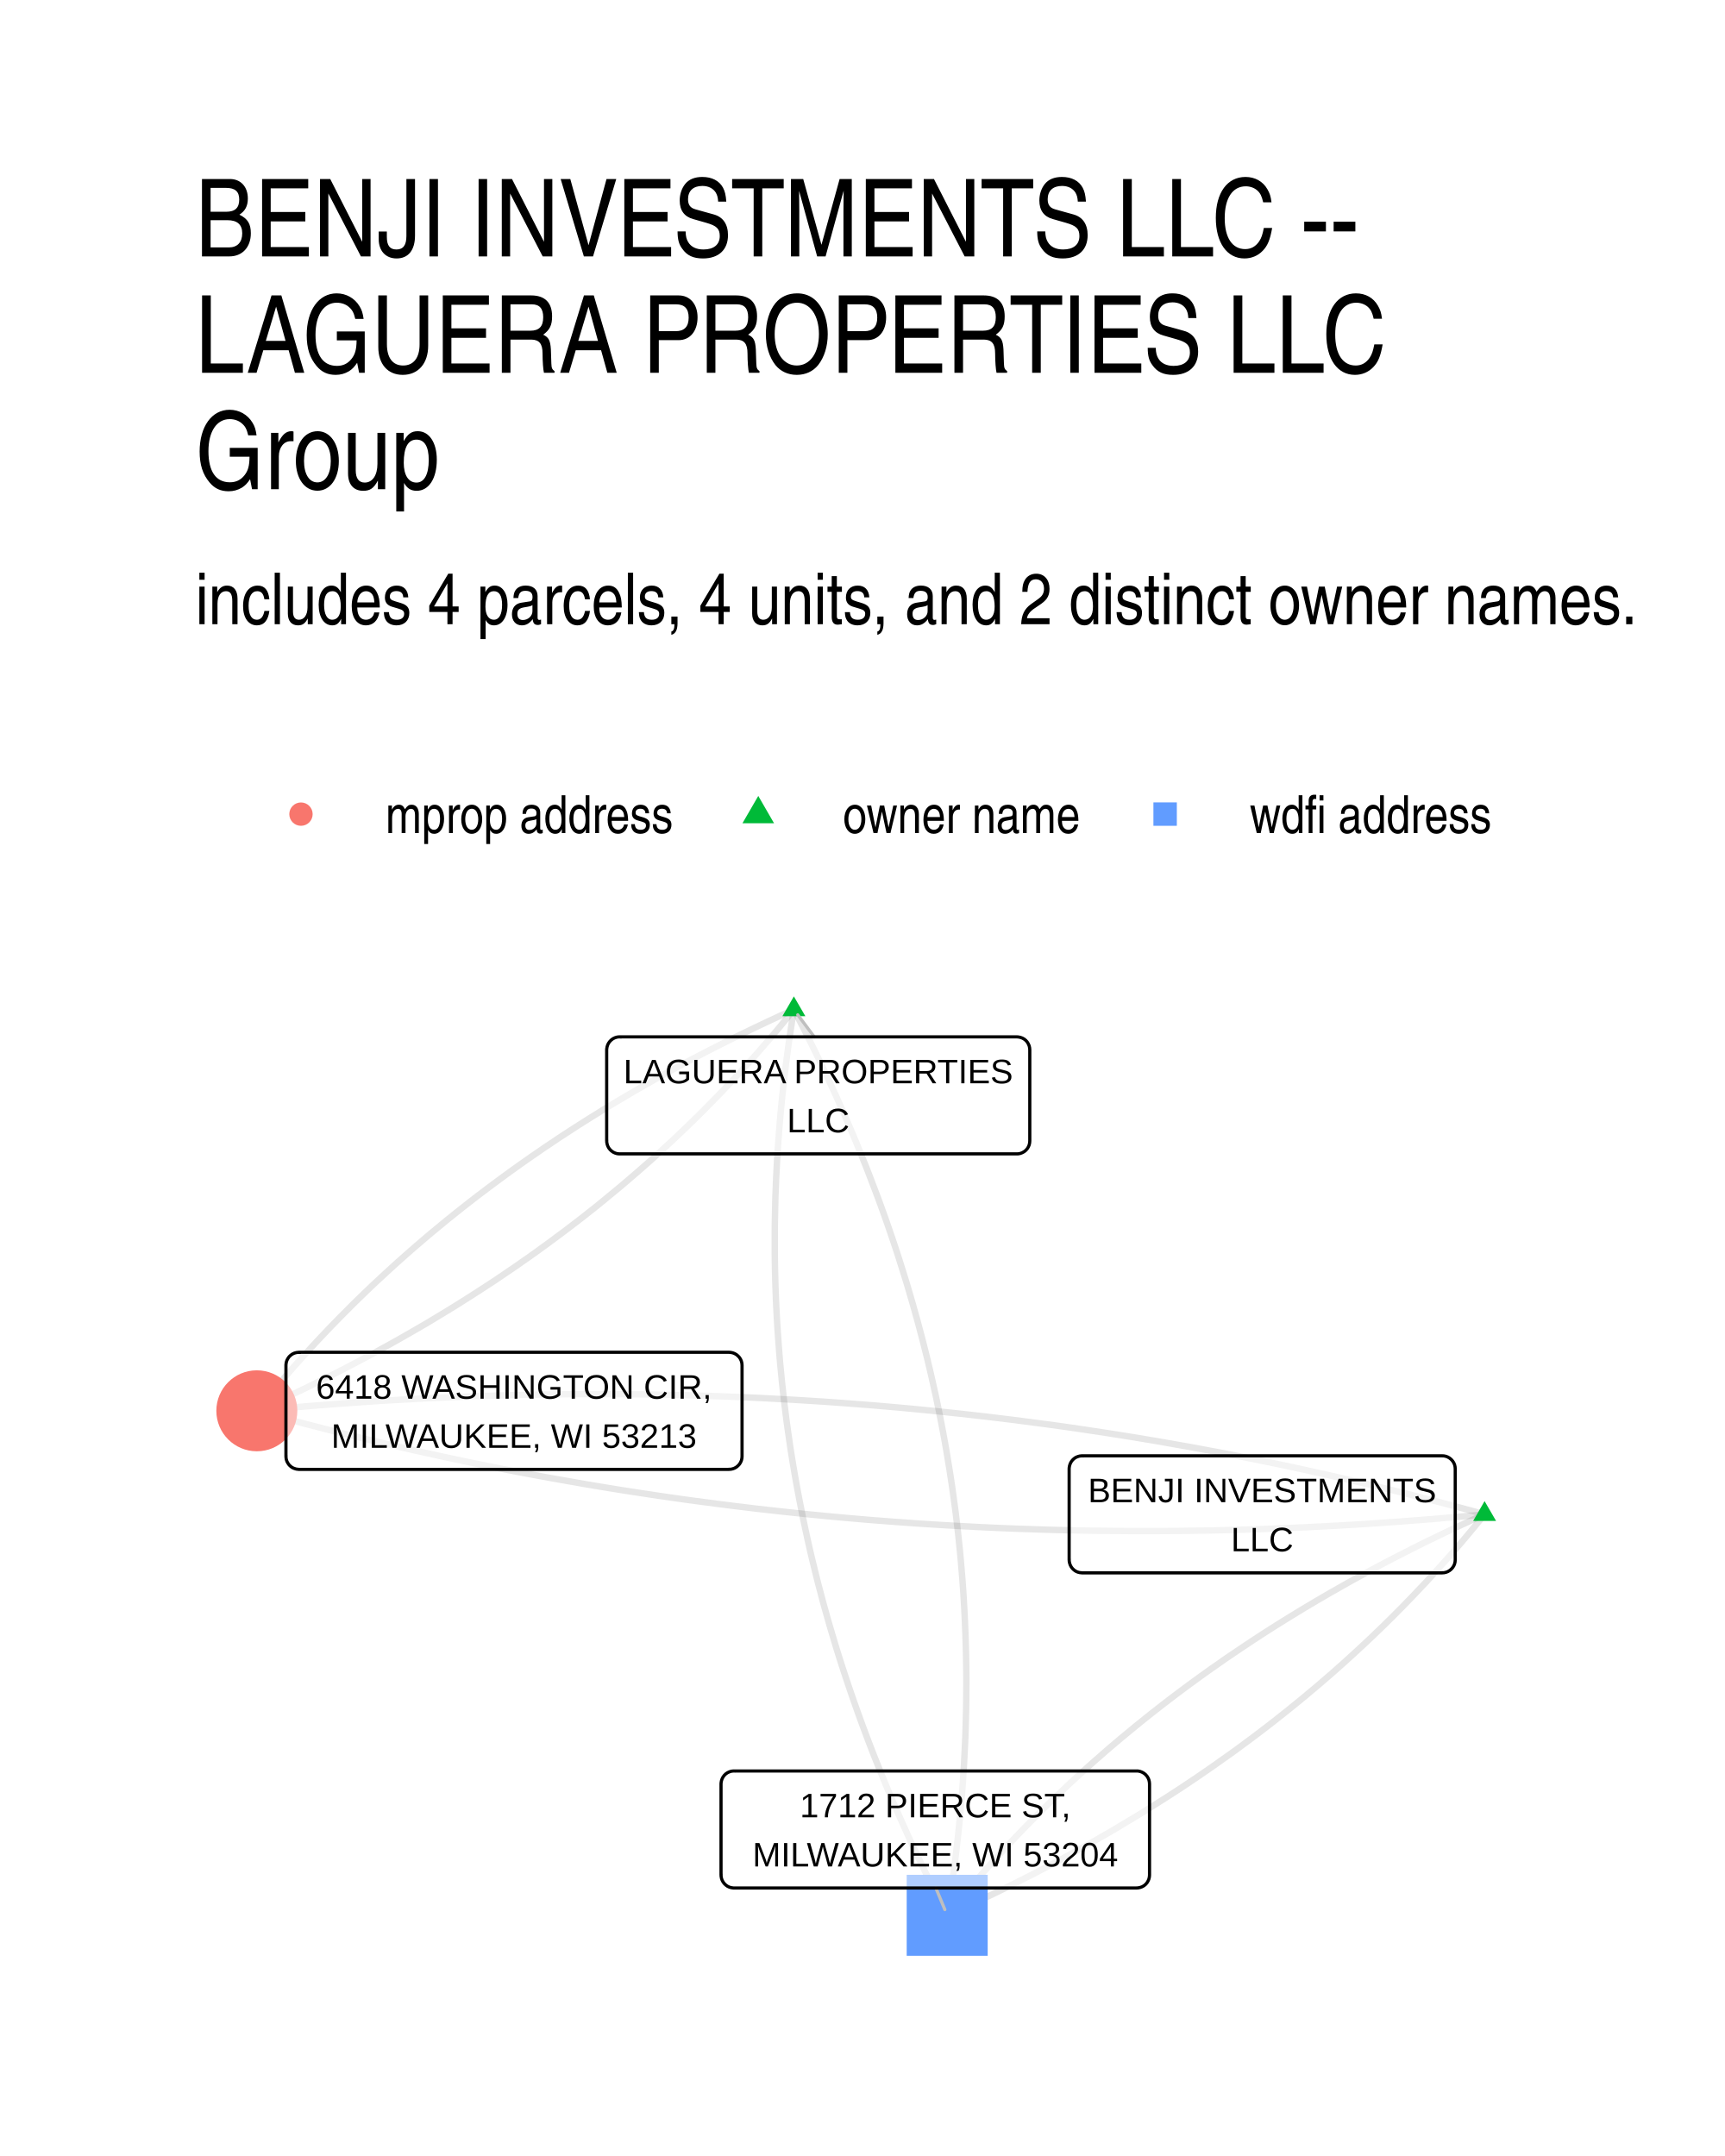
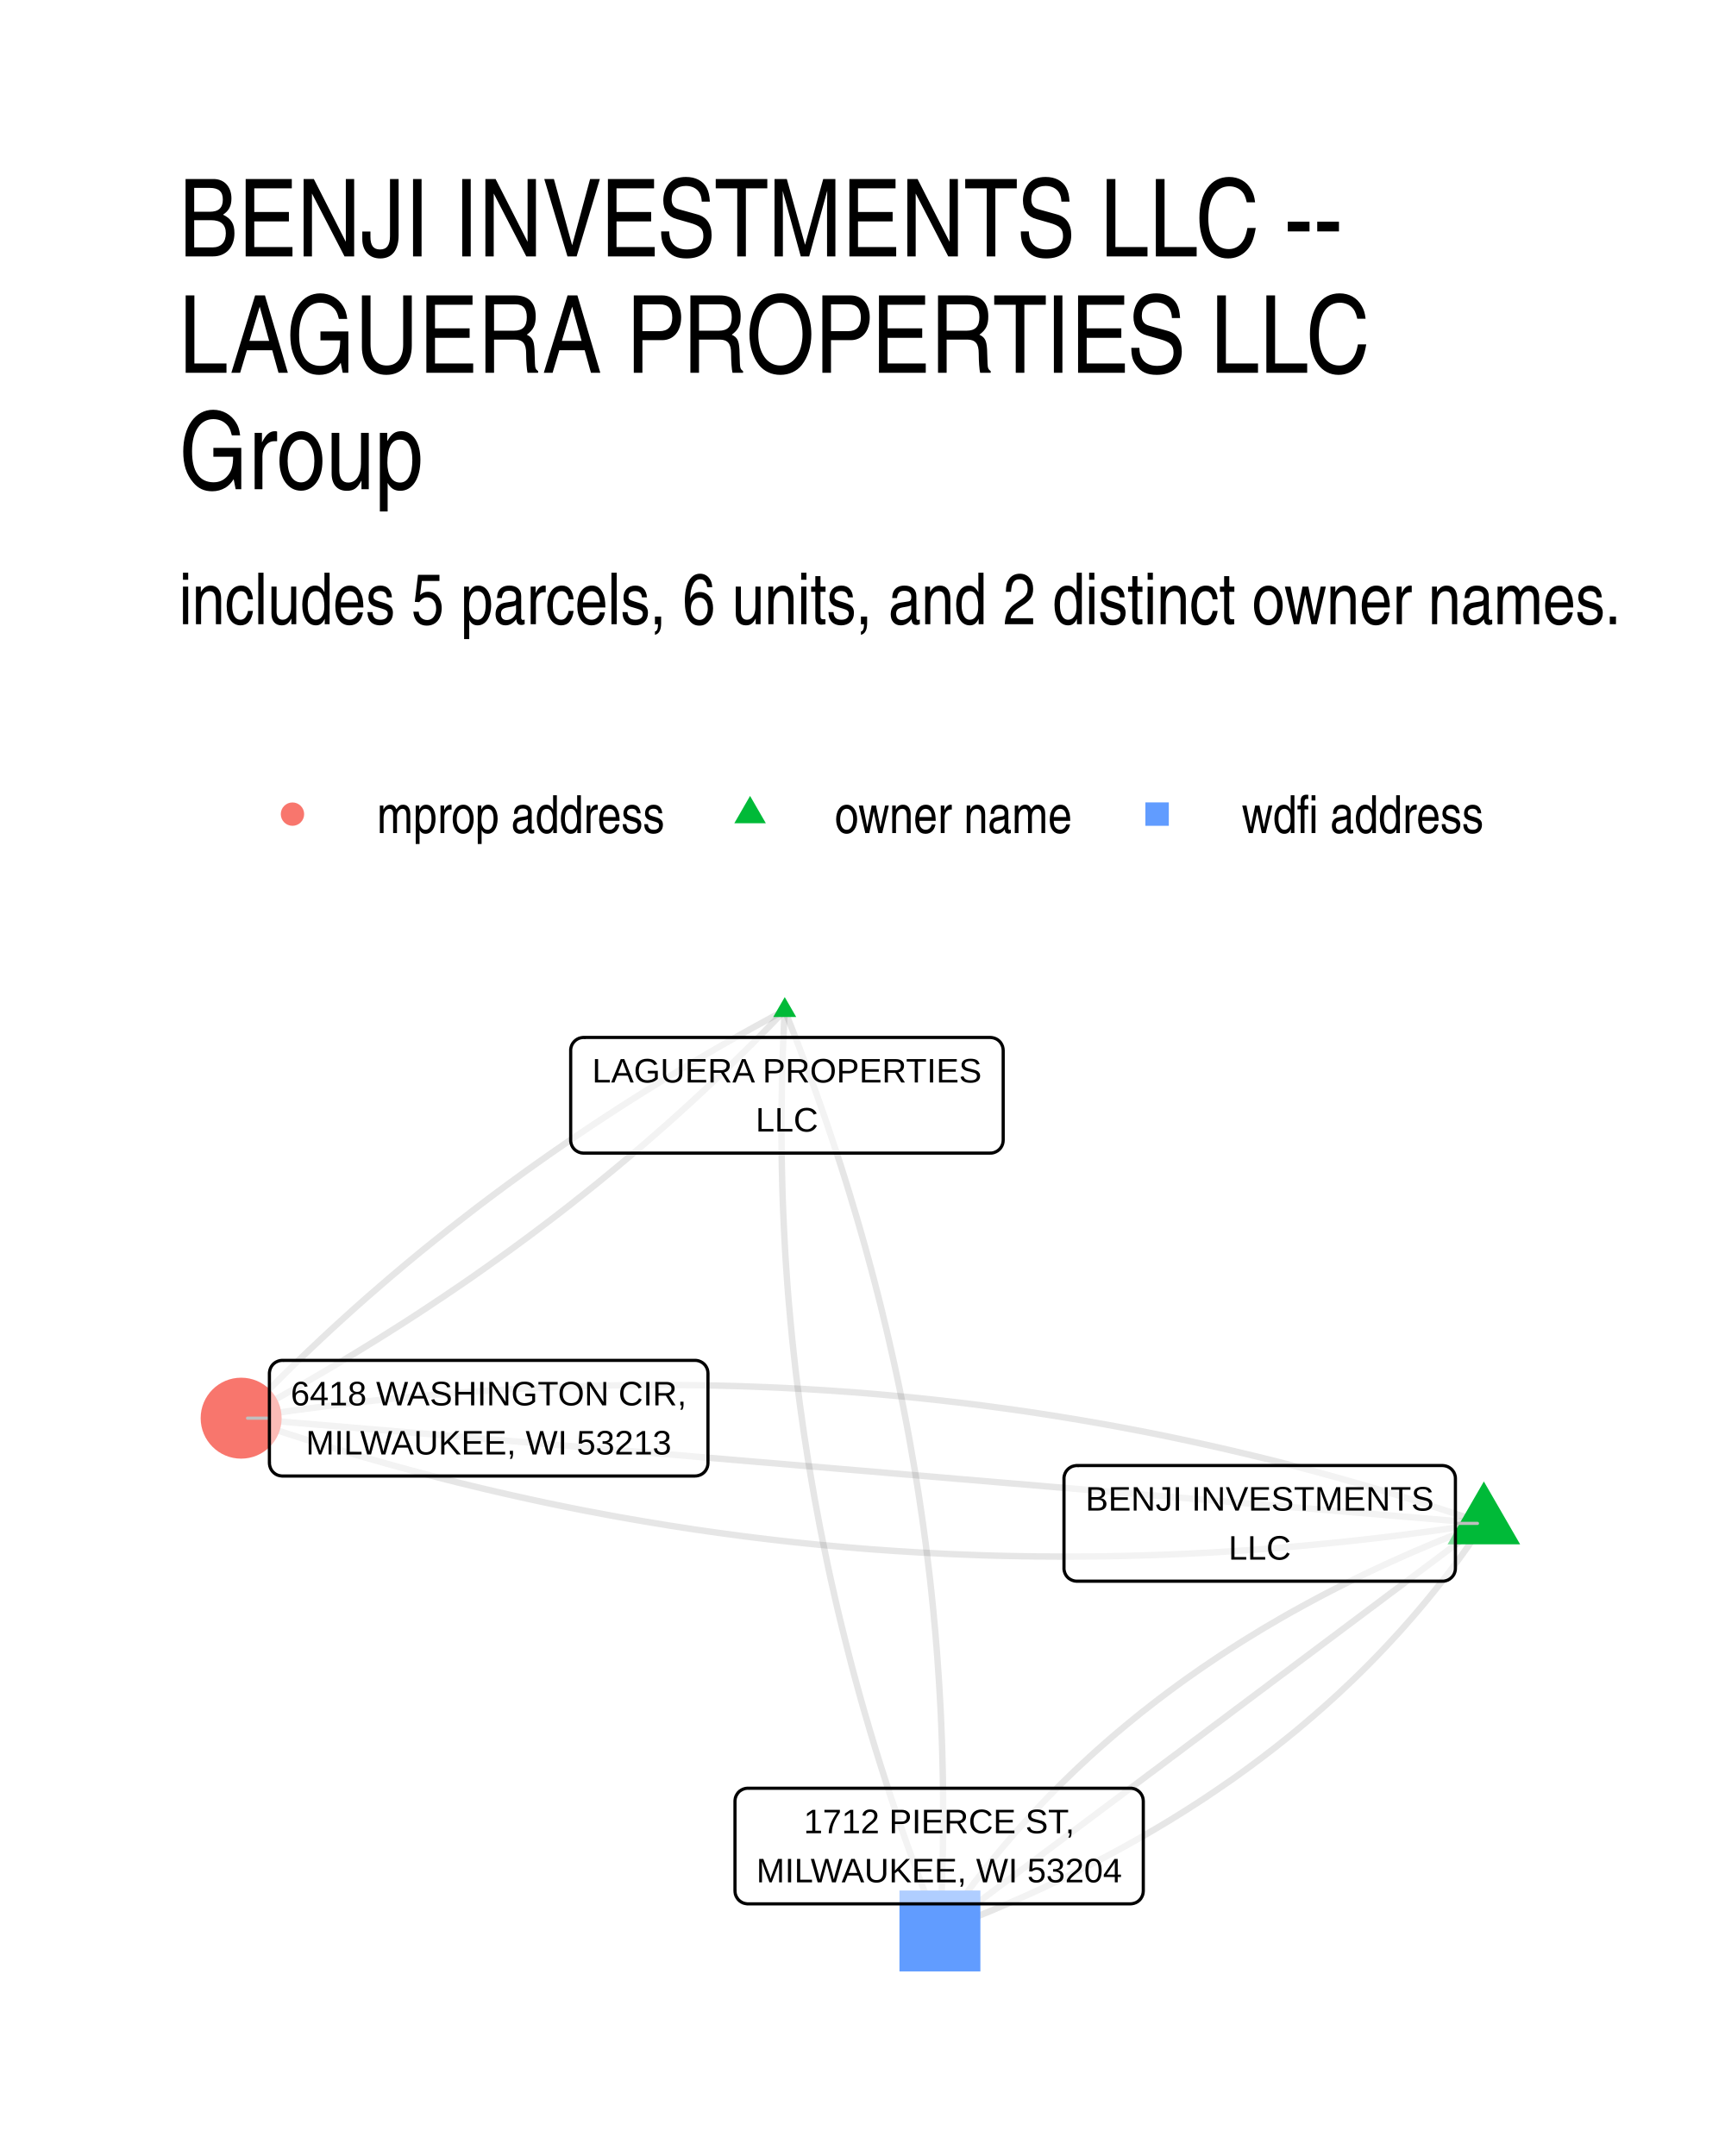
- <svg xmlns="http://www.w3.org/2000/svg" width="384" height="480" class="svglite" viewBox="0 0 288 360">
-   <defs>
-     <style>.svglite line,.svglite polyline,.svglite polygon,.svglite path,.svglite circle{fill:none;stroke:#000000;stroke-linecap:round;stroke-linejoin:round;stroke-miterlimit:10.00}.svglite text{white-space:pre}</style>
-   </defs>
-   <rect width="100%" height="100%" style="stroke-linecap:round;stroke-linejoin:round;stroke-miterlimit:10.00;stroke:none;fill:#FFFFFF" />
-   <defs>
-     <clipPath id="cpMC4wMHwyODguMDB8MC4wMHwzNjAuMDA=">
-       <path d="M0 0h288v360H0z" />
-     </clipPath>
-   </defs>
-   <g clip-path="url(#cpMC4wMHwyODguMDB8MC4wMHwzNjAuMDA=)">
-     <path d="M0 0h288v360H0z" style="stroke-width:1.07;stroke:none;fill:#FFFFFF" />
-   </g>
-   <defs>
-     <clipPath id="cpMzIuNjN8MjU4LjExfDE2MS4wMnwzMjcuMzc=">
-       <path d="M32.63 161.02h225.48v166.36H32.63z" />
-     </clipPath>
-   </defs>
-   <g clip-path="url(#cpMzIuNjN8MjU4LjExfDE2MS4wMnwzMjcuMzc=)">
-     <path d="m247.86 252.86-2.01-.56-2.01-.54-2.02-.54-2.01-.53-2.02-.52-2.02-.52-2.02-.5-2.02-.5-2.02-.49-2.02-.49-2.03-.47-2.02-.47-2.03-.46-2.03-.45-2.02-.45-2.03-.44-2.03-.43-2.04-.42-2.03-.41-2.04-.41-2.03-.4-2.04-.39-2.04-.38-2.04-.38-2.04-.36-2.04-.36-2.04-.36-2.05-.34-2.04-.34-2.05-.33-2.05-.32-2.05-.31-2.05-.31-2.05-.3-2.05-.29-2.05-.28-2.06-.27-2.06-.27-2.05-.26-2.06-.25-2.06-.25-2.06-.23-2.06-.23-2.07-.22-2.06-.22-2.07-.2-2.07-.2-2.06-.19-2.07-.18-2.07-.18-2.08-.16-2.07-.16-2.07-.15-2.08-.15-2.07-.13-2.08-.13-2.08-.12-2.08-.11-2.08-.11-2.08-.1-2.09-.09-2.08-.08-2.09-.07-2.09-.07-2.09-.06-2.08-.05-2.1-.04-2.09-.04-2.09-.02-2.1-.02-2.09-.02h-4.2l-2.1.01-2.1.02-2.1.03-2.1.03-2.1.04-2.11.05-2.11.06-2.1.06-2.11.08-2.11.08-2.11.09-2.12.09-2.11.1-2.11.12-2.12.12-2.12.12-2.11.14-2.12.14-2.12.15-2.13.16-2.12.16-2.12.17-2.13.19-2.13.18-2.12.2-2.13.2m204.98 17.29-1.13.51-1.13.51-1.12.52-1.12.52-1.12.52-1.1.53-1.11.53-1.1.54-1.1.53-1.09.54-1.08.55-1.09.55-1.07.55-1.08.55-1.06.56-1.07.56-1.06.57-1.05.56-1.05.58-1.05.57-1.04.58-1.03.58-1.03.59-1.03.58-1.02.6-1.02.59-1.01.6-1.01.6-1 .61-1 .61-1 .61-.98.61-.99.62-.98.62-.98.63-.97.63-.96.63-.96.64-.96.64-.95.64-.95.64-.95.65-.93.66-.94.65-.93.66-.92.66-.92.67-.92.67-.91.67-.91.68-.9.68-.89.68-.9.69-.88.69-.89.69-.88.7-.87.7-.87.7-.86.71-.86.71-.86.71-.85.72-.85.72-.84.72-.83.73-.84.73-.82.73-.83.74-.82.74-.81.75-.81.74-.8.75-.8.76-.8.76-.79.76-.79.76-.78.77-.77.77-.78.77-.76.78-.77.78-.76.79-.75.78-.75.8-.74.79-.74.8-.74.8-.73.8-.72.81-.73.81-.71.82-.71.82-.71.82-.7.82-.7.83-.7.83-.68.84-.69.84-.68.84" style="stroke-width:1.07;stroke:#000000;stroke-opacity:0.10;stroke-linecap:butt" />
-     <path d="m132.54 168.58-1.13.51-1.13.51-1.12.52-1.12.52-1.11.53-1.11.53-1.11.53-1.1.53-1.09.54-1.09.54-1.09.55-1.08.55-1.08.55-1.07.55-1.07.56-1.06.56-1.06.57-1.05.57-1.05.57-1.05.57-1.04.58-1.03.58-1.03.59-1.03.59-1.02.59-1.02.6-1.01.6-1.01.6-1 .6-1 .61-.99.62-.99.61-.98.62-.98.62-.98.63-.97.63-.97.63-.96.64-.95.64-.96.64-.94.65-.95.65-.93.65-.94.66-.93.66-.92.66-.92.67-.91.67-.91.67-.91.68-.9.68-.9.68-.89.69-.89.69-.88.69-.88.7-.87.7-.87.7-.86.71-.86.71-.86.71-.85.72-.84.72-.84.72-.84.73-.83.73-.83.74-.82.73-.82.75-.81.74-.81.75-.81.75-.8.75-.79.76-.79.76-.79.77-.78.76-.77.78-.77.77-.77.78-.76.78-.76.78-.75.79-.75.79-.75.8-.74.8-.73.8-.73.8-.72.81-.73.81-.71.82-.71.82-.71.82-.7.83-.7.83-.69.83-.69.83-.68.84-.68.84m89.66-66.99-.25 1.57-.24 1.58-.24 1.57-.22 1.57-.21 1.57-.2 1.57-.19 1.57-.18 1.57-.17 1.57-.16 1.56-.15 1.57-.14 1.56-.12 1.57-.12 1.56-.11 1.56-.1 1.56-.08 1.56-.08 1.56-.06 1.56-.06 1.55-.04 1.56-.03 1.55-.03 1.56-.01 1.55v3.1l.02 1.55.03 1.55.04 1.55.05 1.55.06 1.54.07 1.55.08 1.54.09 1.54.11 1.55.11 1.54.12 1.54.13 1.54.15 1.53.15 1.54.17 1.54.17 1.53.19 1.54.19 1.53.21 1.53.22 1.53.22 1.53.24 1.53.25 1.53.26 1.53.27 1.53.28 1.52.29 1.53.3 1.52.31 1.52.32 1.53.33 1.52.34 1.52.35 1.52.37 1.51.37 1.52.38 1.52.4 1.51.4 1.52.42 1.51.42 1.51.44 1.51.45 1.51.45 1.51.47 1.51.48 1.51.49 1.5.5 1.51.51 1.5.52 1.51.53 1.5.54 1.5.55 1.5.56 1.5.57 1.5.58 1.5.6 1.49.6 1.5.61 1.49.63 1.5.63 1.49.65 1.49.65 1.49.67 1.49.67 1.49.69 1.49.7 1.49.71 1.48.71 1.49.73 1.48.74 1.49.75 1.48.76 1.48.77 1.48" style="stroke-width:1.07;stroke:#000000;stroke-opacity:0.10;stroke-linecap:butt" />
-     <path d="m132.54 168.58-.68.84-.68.84-.69.84-.69.83-.7.83-.7.82-.71.82-.71.82-.71.82-.73.81-.72.81-.73.8-.74.81-.73.79-.75.8-.75.79-.75.79-.76.78-.76.78-.77.78-.77.78-.77.77-.79.77-.78.76-.79.76-.8.76-.79.75-.81.76-.81.74-.81.75-.82.74-.82.74-.83.73-.83.73-.84.73-.84.72-.84.72-.85.72-.86.71-.86.71-.86.71-.87.71-.87.7-.88.69-.88.7-.89.69-.89.68-.9.69-.9.68-.91.67-.91.68-.91.67-.92.66-.92.67-.93.66-.94.65-.93.66-.95.65-.95.64-.95.65-.95.64-.96.63-.97.63-.97.63-.98.63-.98.62-.98.62-.99.62-.99.61-1 .61-1 .6-1.01.61-1.01.6-1.02.59-1.02.59-1.03.59-1.03.59-1.03.58-1.04.58-1.05.57-1.05.58-1.05.57-1.06.56-1.06.56-1.07.56-1.07.56-1.08.55-1.08.55-1.09.54-1.09.54-1.09.54-1.1.54-1.11.53-1.11.52-1.11.53-1.12.52-1.12.52-1.13.51-1.13.51m89.66-66.99.77 1.48.76 1.48.75 1.48.74 1.49.73 1.48.72 1.49.71 1.48.69 1.49.69 1.49.68 1.49.66 1.49.66 1.49.64 1.49.64 1.49.62 1.49.61 1.5.61 1.5.59 1.49.58 1.5.57 1.5.57 1.5.55 1.5.54 1.5.53 1.5.52 1.51.51 1.5.5 1.51.48 1.5.48 1.51.47 1.51.46 1.51.44 1.51.44 1.51.42 1.51.42 1.51.4 1.52.4 1.51.38 1.52.38 1.52.36 1.51.35 1.52.34 1.52.34 1.52.32 1.53.31 1.52.3 1.52.29 1.53.28 1.52.27 1.53.25 1.53.25 1.53.24 1.52.23 1.54.21 1.53.21 1.53.2 1.53.18 1.54.18 1.53.16 1.54.16 1.54.14 1.53.13 1.54.13 1.54.11 1.54.1 1.55.09 1.54.08 1.54.07 1.55.06 1.54.05 1.55.04 1.55.03 1.55.02 1.55.01 1.55-.01 1.55-.01 1.55-.02 1.56-.04 1.55-.04 1.56-.05 1.55-.07 1.56-.08 1.56-.08 1.56-.1 1.56-.1 1.56-.12 1.56-.13 1.57-.14 1.56-.15 1.57-.16 1.56-.17 1.57-.18 1.57-.19 1.57-.2 1.57-.21 1.57-.22 1.57-.23 1.57-.25 1.58-.25 1.57" style="stroke-width:1.07;stroke:#000000;stroke-opacity:0.10;stroke-linecap:butt" />
-     <path d="m247.86 252.86-2.13.2-2.12.2-2.13.18-2.13.19-2.12.17-2.12.16-2.13.16-2.12.15-2.12.14-2.11.14-2.12.12-2.12.12-2.11.11-2.12.11-2.11.09-2.11.09-2.11.08-2.11.08-2.1.06-2.11.06-2.11.05-2.1.04-2.1.03-2.1.03-2.11.02-2.09.01h-4.2l-2.09-.02-2.1-.02-2.09-.02-2.09-.04-2.1-.04-2.09-.05-2.08-.06-2.09-.07-2.09-.07-2.08-.08-2.09-.09-2.08-.1-2.08-.11-2.08-.11-2.08-.12-2.08-.13-2.07-.13-2.08-.15-2.07-.15-2.08-.16-2.07-.16-2.07-.18-2.07-.18-2.06-.19-2.07-.2-2.07-.2-2.06-.22-2.07-.22-2.06-.23-2.06-.23-2.06-.25-2.06-.25-2.05-.26-2.06-.27-2.06-.27-2.05-.28-2.05-.29-2.05-.3-2.05-.31-2.05-.31-2.05-.32-2.05-.33-2.04-.34-2.05-.34-2.04-.36-2.04-.36-2.04-.36-2.04-.38-2.04-.38-2.04-.39-2.03-.4-2.04-.41-2.03-.41-2.04-.42-2.03-.43-2.03-.44-2.03-.45-2.02-.45-2.03-.46-2.02-.47-2.03-.47-2.02-.49-2.02-.49-2.02-.5-2.02-.5-2.02-.52-2.02-.52-2.01-.53-2.02-.54-2.01-.54-2.01-.56m204.98 17.29-.68.84-.68.84-.69.83-.69.83-.7.83-.7.83-.71.82-.71.82-.72.81-.72.81-.73.81-.73.81-.73.8-.74.8-.75.79-.75.79-.75.79-.76.78-.76.79-.77.77-.77.78-.78.77-.78.77-.79.76-.79.76-.79.76-.8.75-.81.75-.81.75-.81.74-.82.75-.82.73-.83.74-.83.73-.84.72-.84.73-.85.72-.85.71-.85.72-.86.71-.87.7-.87.71-.87.7-.88.69-.88.7-.89.69-.89.68-.9.69-.9.68-.91.67-.91.68-.91.67-.92.66-.93.66-.93.66-.93.66-.94.65-.94.65-.95.65-.95.64-.96.64-.96.64-.97.63-.97.63-.98.62-.98.62-.98.62-.99.62-.99.61-1 .61-1.01.6-1.01.61-1.01.6-1.01.59-1.03.59-1.02.59-1.03.59-1.04.58-1.04.58-1.05.57-1.05.57-1.05.57-1.06.56-1.06.57-1.07.55-1.07.56-1.08.55-1.08.55-1.09.54-1.09.54-1.1.54-1.1.54-1.1.53-1.11.52-1.12.53-1.11.52-1.13.52-1.13.51-1.13.51" style="stroke-width:1.07;stroke:#000000;stroke-opacity:0.10;stroke-linecap:butt" />
-     <path d="m247.86 250.65 1.92 3.31h-3.83zm-115.32-84.28 1.92 3.31h-3.83z" style="stroke-width:0.71;stroke:none;fill:#00BA38" />
-     <circle cx="42.88" cy="235.57" r="6.76" style="stroke-width:0.71;stroke:none;fill:#F8766D" />
-     <path d="M151.38 326.57h13.52v-13.52h-13.52z" style="stroke-width:0.71;stroke:none;fill:#619CFF" />
-     <path d="m135.94 173.13-2.75-3.68m23.06 145.8 1.5 3.61" style="stroke-width:0.53;stroke:#BFBFBF" />
-     <path d="M180.66 262.63h60.14l-.09-.01.35-.01.34-.07.32-.12.3-.18.27-.22.23-.26.19-.29.14-.32.08-.34.03-.34h0v-15.22h0l-.03-.35-.08-.34-.14-.32-.19-.29-.23-.26-.27-.22-.3-.18-.32-.12-.34-.07-.26-.01h-60.14l.26.01-.34-.01-.35.04-.33.1-.32.14-.28.2-.25.24-.21.28-.16.31-.11.33-.06.34-.01.18v15.22l.01-.18v.35l.06.34.11.33.16.31.21.28.25.24.28.2.32.15.33.09.35.04z" style="stroke-width:0.53;fill:#FFFFFF;fill-opacity:0.50" />
-     <text x="210.73" y="250.83" lengthAdjust="spacingAndGlyphs" style="font-size:5.69px;font-family:&quot;Liberation Sans&quot;" text-anchor="middle" textLength="57.25">BENJI INVESTMENTS</text>
-     <text x="210.73" y="259.03" lengthAdjust="spacingAndGlyphs" style="font-size:5.69px;font-family:&quot;Liberation Sans&quot;" text-anchor="middle" textLength="10.31">LLC</text>
-     <path d="M103.45 192.67h66.32-.09l.35-.01.34-.07.33-.13.3-.17.27-.22.23-.26.18-.29.14-.32.08-.34.03-.35h0v-15.22h0l-.03-.35-.08-.33-.14-.32-.18-.3-.23-.26-.27-.22-.3-.17-.33-.12-.34-.07-.26-.02h-66.32l.26.02-.34-.02-.35.04-.33.1-.32.15-.28.2-.25.24-.21.28-.16.3-.11.33-.06.35-.01.17v15.22l.01-.17v.35l.06.34.11.33.16.31.21.27.25.24.28.2.32.15.33.1.35.04z" style="stroke-width:0.53;fill:#FFFFFF;fill-opacity:0.50" />
-     <text x="136.61" y="180.88" lengthAdjust="spacingAndGlyphs" style="font-size:5.69px;font-family:&quot;Liberation Sans&quot;" text-anchor="middle" textLength="63.44">LAGUERA PROPERTIES</text>
-     <text x="136.61" y="189.07" lengthAdjust="spacingAndGlyphs" style="font-size:5.69px;font-family:&quot;Liberation Sans&quot;" text-anchor="middle" textLength="10.31">LLC</text>
-     <path d="M49.9 245.35h71.83l-.09-.01.35-.01.34-.07.32-.12.31-.18.26-.22.24-.26.18-.29.14-.32.08-.34.03-.34h0v-15.23h0l-.03-.34-.08-.34-.14-.32-.18-.29-.24-.26-.26-.22-.31-.18-.32-.12-.34-.07-.26-.02H49.9l.26.02-.35-.01-.34.04-.33.09-.32.15-.28.2-.26.24-.2.28-.17.31-.11.33-.05.34-.01.17v15.23l.01-.18v.35l.05.34.11.33.17.31.2.28.26.24.28.2.32.14.33.1.34.04z" style="stroke-width:0.53;fill:#FFFFFF;fill-opacity:0.50" />
-     <text x="85.81" y="233.55" lengthAdjust="spacingAndGlyphs" style="font-size:5.69px;font-family:&quot;Liberation Sans&quot;" text-anchor="middle" textLength="68.95">6418 WASHINGTON CIR,</text>
-     <text x="85.81" y="241.75" lengthAdjust="spacingAndGlyphs" style="font-size:5.69px;font-family:&quot;Liberation Sans&quot;" text-anchor="middle" textLength="64.34">MILWAUKEE, WI 53213</text>
-     <path d="M122.54 315.25h67.22-.09l.35-.02.34-.07.33-.12.3-.17.27-.22.23-.26.18-.3.14-.32.08-.34.03-.34h0v-15.22h0l-.03-.35-.08-.34-.14-.32-.18-.29-.23-.26-.27-.22-.3-.17-.33-.13-.34-.07-.26-.01h-67.22l.26.01-.34-.01-.35.04-.33.1-.32.15-.28.19-.25.24-.21.28-.16.31-.11.33-.06.34-.01.18v15.22l.01-.18v.35l.06.35.11.33.16.3.21.28.25.24.28.2.32.15.33.09.35.05z" style="stroke-width:0.53;fill:#FFFFFF;fill-opacity:0.50" />
-     <text x="156.15" y="303.45" lengthAdjust="spacingAndGlyphs" style="font-size:5.69px;font-family:&quot;Liberation Sans&quot;" text-anchor="middle" textLength="46.93">1712 PIERCE ST,</text>
-     <text x="156.15" y="311.65" lengthAdjust="spacingAndGlyphs" style="font-size:5.69px;font-family:&quot;Liberation Sans&quot;" text-anchor="middle" textLength="64.34">MILWAUKEE, WI 53204</text>
-   </g>
-   <g clip-path="url(#cpMC4wMHwyODguMDB8MC4wMHwzNjAuMDA=)">
-     <circle cx="50.25" cy="135.94" r="1.95" style="stroke-width:0.71;stroke:none;fill:#F8766D" />
-     <path d="m126.6 132.9 2.63 4.56h-5.27z" style="stroke-width:0.71;stroke:none;fill:#00BA38" />
-     <path d="M192.57 137.89h3.91v-3.91h-3.91z" style="stroke-width:0.71;stroke:none;fill:#619CFF" />
-     <text x="64.37" y="139.1" lengthAdjust="spacingAndGlyphs" style="font-size:8.80px;font-weight:0;font-family:&quot;Nimbus Sans Narrow&quot;" textLength="48.11">mprop address</text>
-     <text x="140.72" y="139.1" lengthAdjust="spacingAndGlyphs" style="font-size:8.80px;font-weight:0;font-family:&quot;Nimbus Sans Narrow&quot;" textLength="39.69">owner name</text>
-     <text x="208.64" y="139.1" lengthAdjust="spacingAndGlyphs" style="font-size:8.80px;font-weight:0;font-family:&quot;Nimbus Sans Narrow&quot;" textLength="40.49">wdfi address</text>
-     <text x="32.63" y="104.23" lengthAdjust="spacingAndGlyphs" style="font-size:12.00px;font-weight:0;font-family:&quot;Nimbus Sans Narrow&quot;" textLength="241.18">includes 4 parcels, 4 units, and 2 distinct owner names.</text>
-     <text x="32.63" y="42.81" lengthAdjust="spacingAndGlyphs" style="font-size:18.00px;font-weight:0;font-family:&quot;Nimbus Sans Narrow&quot;" textLength="199.32">BENJI INVESTMENTS LLC --</text>
-     <text x="32.63" y="62.25" lengthAdjust="spacingAndGlyphs" style="font-size:18.00px;font-weight:0;font-family:&quot;Nimbus Sans Narrow&quot;" textLength="205.06">LAGUERA PROPERTIES LLC</text>
-     <text x="32.63" y="81.69" lengthAdjust="spacingAndGlyphs" style="font-size:18.00px;font-weight:0;font-family:&quot;Nimbus Sans Narrow&quot;" textLength="44.29">Group</text>
+ <svg xmlns="http://www.w3.org/2000/svg" width="384" height="480" viewBox="0 0 288 360">
+   <g class="svglite">
+     <defs>
+       <style>.svglite line,.svglite polyline,.svglite polygon,.svglite path,.svglite circle{fill:none;stroke:#000000;stroke-linecap:round;stroke-linejoin:round;stroke-miterlimit:10.00}.svglite text{white-space:pre}.svglite g.glyphgroup path{fill:inherit;stroke:none}</style>
+     </defs>
+     <rect width="100%" height="100%" style="stroke-linecap:round;stroke-linejoin:round;stroke-miterlimit:10.00;stroke:none;fill:#FFFFFF" />
+     <defs>
+       <clipPath id="cpMC4wMHwyODguMDB8MC4wMHwzNjAuMDA=">
+         <path d="M0 0h288v360H0z" />
+       </clipPath>
+     </defs>
+     <g clip-path="url(#cpMC4wMHwyODguMDB8MC4wMHwzNjAuMDA=)">
+       <path d="M0 0h288v360H0z" style="stroke-width:1.07;stroke:none;fill:#FFFFFF" />
+     </g>
+     <defs>
+       <clipPath id="cpMjkuODl8MjU4LjExfDE2MS4wMnwzMzAuMTE=">
+         <path d="M29.89 161.02h228.22v169.09H29.89z" />
+       </clipPath>
+     </defs>
+     <g clip-path="url(#cpMjkuODl8MjU4LjExfDE2MS4wMnwzMzAuMTE=)">
+       <path d="m247.74 254.37-2.02-.69-2.02-.68-2.02-.67-2.02-.66-2.02-.65-2.03-.64-2.02-.63-2.03-.61-2.03-.61-2.03-.6-2.04-.58-2.03-.58-2.04-.56-2.03-.56-2.04-.54-2.04-.53-2.05-.53-2.04-.51-2.05-.5-2.04-.49-2.05-.48-2.05-.47-2.06-.46-2.05-.45-2.05-.44-2.06-.43-2.06-.42-2.06-.41-2.06-.39-2.07-.39-2.06-.38-2.07-.36-2.07-.36-2.07-.34-2.07-.34-2.07-.32-2.08-.32-2.07-.3-2.08-.29-2.08-.28-2.08-.28-2.08-.26-2.09-.25-2.08-.24-2.09-.23-2.09-.22-2.09-.21-2.1-.19-2.09-.19-2.09-.18-2.1-.17-2.1-.15-2.1-.15-2.1-.13-2.11-.13-2.1-.11-2.11-.11-2.11-.09-2.11-.08-2.11-.08-2.11-.06-2.12-.05-2.12-.04-2.11-.03-2.12-.02-2.13-.01h-2.12l-2.12.01-2.13.02-2.13.03-2.13.04-2.13.06-2.13.06-2.14.07-2.13.09-2.14.09-2.14.11-2.14.11-2.14.13-2.15.14-2.14.14-2.15.16-2.15.17-2.15.18-2.15.19-2.15.2-2.16.21-2.16.22-2.15.23-2.16.24-2.17.25-2.16.26-2.16.28-2.17.28-2.17.29-2.17.31-2.17.31-2.17.33-2.18.33m207.48 17.57-1.22.46-1.22.47-1.21.47-1.21.48-1.19.48-1.2.48-1.18.49-1.18.5-1.17.5-1.17.5-1.16.51-1.16.52-1.14.51-1.15.53-1.13.52-1.13.53-1.13.54-1.11.54-1.11.55-1.11.55-1.1.55-1.09.56-1.08.56-1.08.57-1.08.58-1.06.57-1.06.59-1.06.58-1.05.59-1.04.6-1.03.6-1.03.6-1.03.61-1.01.62-1.02.62-1 .62-1 .63-.99.63-.99.64-.98.64-.97.65-.97.65-.96.65-.95.66-.95.67-.94.66-.94.68-.93.68-.92.68-.92.69-.91.69-.91.7-.89.7-.9.7-.88.71-.88.72-.88.72-.86.72-.87.73-.85.73-.85.74-.84.74-.84.75-.83.75-.82.76-.82.76-.81.76-.8.77-.8.78-.8.78-.78.78-.78.79-.78.79-.76.8-.76.8-.76.81-.75.81-.74.82-.74.82-.73.82-.72.83-.72.84-.71.83-.71.85-.69.84-.7.86-.68.85-.68.87-.68.86-.67.87-.66.88-.65.88-.65.88-.64.89-.64.9-.63.89-.62.91-.62.9-.61.92" style="stroke-width:1.07;stroke:#000000;stroke-opacity:0.10;stroke-linecap:butt" />
+       <path d="m247.74 254.37-2.1-.18-2.09-.18-2.1-.17-2.09-.18-2.1-.18-2.1-.18-2.09-.17-2.1-.18-2.09-.18-2.1-.18-2.09-.17-2.1-.18-2.1-.18-2.09-.18-2.1-.17-2.09-.18-2.1-.18-2.09-.18-2.1-.17-2.1-.18-2.09-.18-2.1-.18-2.09-.17-2.1-.18-2.09-.18-2.1-.18-2.1-.17-2.09-.18-2.1-.18-2.09-.17-2.1-.18-2.09-.18-2.1-.18-2.1-.17-2.09-.18-2.1-.18-2.09-.18-2.1-.17-2.09-.18-2.1-.18-2.1-.18-2.09-.17-2.1-.18-2.09-.18-2.1-.18-2.09-.17-2.1-.18-2.1-.18-2.09-.18-2.1-.17-2.09-.18-2.1-.18-2.1-.18-2.09-.17-2.1-.18-2.09-.18-2.1-.18-2.09-.17-2.1-.18-2.1-.18-2.09-.18-2.1-.17-2.09-.18-2.1-.18-2.09-.18-2.1-.17-2.1-.18-2.09-.18-2.1-.17-2.09-.18-2.1-.18-2.09-.18-2.1-.17-2.1-.18-2.09-.18-2.1-.18-2.09-.17-2.1-.18-2.09-.18-2.1-.18-2.1-.17-2.09-.18-2.1-.18-2.09-.18-2.1-.17-2.09-.18-2.1-.18-2.1-.18-2.09-.17-2.1-.18-2.09-.18-2.1-.18-2.09-.17-2.1-.18-2.1-.18-2.09-.18-2.1-.17-2.09-.18-2.1-.18m207.48 17.57-.92.69-.92.68-.91.69-.92.69-.92.69-.92.68-.91.69-.92.69-.92.69-.91.68-.92.69-.92.69-.92.69-.91.68-.92.69-.92.69-.92.68-.91.69-.92.69-.92.69-.91.68-.92.69-.92.69-.92.69-.91.68-.92.69-.92.69-.92.69-.91.68-.92.69-.92.69-.92.69-.91.68-.92.69-.92.69-.91.69-.92.68-.92.69-.92.69-.91.69-.92.68-.92.69-.92.69-.91.69-.92.68-.92.69-.91.69-.92.69-.92.68-.92.69-.91.69-.92.69-.92.68-.92.69-.91.69-.92.69-.92.68-.91.69-.92.69-.92.69-.92.68-.91.69-.92.69-.92.69-.92.68-.91.69-.92.69-.92.68-.91.69-.92.69-.92.69-.92.68-.91.69-.92.69-.92.69-.92.68-.91.69-.92.69-.92.69-.92.68-.91.69-.92.69-.92.69-.91.68-.92.69-.92.69-.92.69-.91.68-.92.69-.92.69-.92.69-.91.68-.92.69-.92.69-.91.69-.92.68-.92.69-.92.69-.91.69" style="stroke-width:1.07;stroke:#000000;stroke-opacity:0.10;stroke-linecap:butt" />
+       <path d="m131.02 168.7-1.07.58-1.07.58-1.06.58-1.06.58-1.06.58-1.05.59-1.06.59-1.04.59-1.05.6-1.04.59-1.04.6-1.03.6-1.04.61-1.02.6-1.03.61-1.02.61-1.02.61-1.02.62-1.01.61-1.01.62-1.01.62-1.01.63-1 .62-.99.63-1 .63-.99.63-.99.64-.98.64-.99.64-.98.64-.97.64-.97.65-.97.65-.97.65-.96.65-.97.66-.95.66-.96.66-.95.66-.95.67-.94.66-.94.67-.94.67-.94.68-.93.68-.93.67-.92.68-.93.69-.92.68-.91.69-.92.69-.91.69-.9.7-.91.7-.9.7-.9.7-.89.7-.89.71-.89.71-.89.71-.88.71-.88.71-.88.72-.87.72-.87.72-.87.73-.86.73-.86.72-.86.74-.85.73-.85.74-.85.73-.85.74-.84.75-.84.74-.83.75-.83.75-.83.75-.83.76-.82.75-.82.76-.82.76-.81.77-.81.76-.81.77-.81.77-.8.77-.8.78-.79.77-.79.78-.79.79-.79.78-.78.79-.78.78-.77.8-.78.79-.77.79-.76.8-.77.8m90.76-68.1-.09 1.59-.07 1.58-.07 1.59-.07 1.58-.05 1.58-.05 1.58-.04 1.58-.03 1.58-.03 1.58-.02 1.58-.02 1.58v3.15l.01 1.58.01 1.58.02 1.57.03 1.58.04 1.57.04 1.57.05 1.57.06 1.58.07 1.57.07 1.57.08 1.57.08 1.57.09 1.57.1 1.56.11 1.57.11 1.57.12 1.56.13 1.57.14 1.56.14 1.57.15 1.56.15 1.56.17 1.56.17 1.56.17 1.57.19 1.56.19 1.55.2 1.56.2 1.56.22 1.56.22 1.56.22 1.55.24 1.56.24 1.55.24 1.56.26 1.55.26 1.55.27 1.55.27 1.56.29 1.55.29 1.55.29 1.55.31 1.54.31 1.55.32 1.55.32 1.55.33 1.54.34 1.55.35 1.54.35 1.55.36 1.54.37 1.54.38 1.55.38 1.54.39 1.54.39 1.54.4 1.54.41 1.54.42 1.54.42 1.53.43 1.54.44 1.54.45 1.53.45 1.54.46 1.53.46 1.54.48 1.53.48 1.53.49 1.53.49 1.54.5 1.53.51 1.53.51 1.53.53 1.52.53 1.53.53 1.53.55 1.53.55 1.52.56 1.53.56 1.52.57 1.53.58 1.52.59 1.52.59 1.52.6 1.53.61 1.52" style="stroke-width:1.07;stroke:#000000;stroke-opacity:0.10;stroke-linecap:butt" />
+       <path d="m131.02 168.7-.77.8-.76.8-.77.8-.78.79-.77.79-.78.79-.78.79-.79.78-.79.78-.79.78-.8.78-.79.77-.81.78-.8.77-.81.76-.81.77-.81.76-.82.76-.82.76-.82.76-.83.75-.83.76-.83.75-.83.74-.84.75-.85.74-.84.74-.85.74-.85.74-.85.73-.86.73-.86.73-.87.73-.86.72-.87.72-.87.72-.88.72-.88.72-.88.71-.89.71-.89.71-.89.7-.89.71-.9.7-.9.7-.91.7-.9.69-.91.69-.92.69-.91.69-.92.69-.93.68-.92.68-.93.68-.94.68-.93.67-.94.67-.94.67-.95.67-.94.66-.95.67-.96.66-.96.66-.96.65-.96.65-.97.66-.97.64-.97.65-.98.65-.97.64-.99.64-.98.64-.99.63-.99.63-1 .63-1 .63-1 .63-1 .62-1.01.62-1.01.62-1.01.62-1.02.61-1.02.62-1.02.61-1.03.6-1.03.61-1.03.6-1.03.6-1.04.6-1.04.6-1.05.59-1.05.59-1.05.59-1.05.59-1.06.59-1.06.58-1.06.58-1.07.58-1.07.57m90.76-68.1.6 1.52.6 1.53.6 1.52.58 1.52.58 1.52.57 1.53.57 1.52.56 1.53.55 1.52.54 1.53.54 1.53.53 1.53.52 1.52.51 1.53.51 1.53.5 1.53.5 1.53.49 1.54.48 1.53.47 1.53.46 1.54.46 1.53.46 1.54.44 1.53.44 1.54.43 1.53.42 1.54.42 1.54.41 1.54.4 1.54.4 1.54.39 1.54.38 1.54.37 1.54.37 1.55.36 1.54.35 1.55.35 1.54.34 1.55.33 1.54.33 1.55.31 1.55.32 1.54.3 1.55.3 1.55.29 1.55.28 1.55.27 1.56.27 1.55.27 1.55.25 1.55.25 1.56.24 1.55.23 1.56.23 1.55.22 1.56.21 1.56.21 1.56.19 1.55.19 1.56.19 1.56.18 1.56.17 1.57.16 1.56.16 1.56.14 1.56.15 1.57.13 1.56.13 1.57.12 1.56.11 1.57.11 1.57.1 1.56.09 1.57.09 1.57.08 1.57.07 1.57.06 1.57.06 1.57.05 1.58.04 1.57.04 1.57.03 1.58.02 1.57.02 1.58v4.73l-.01 1.58-.02 1.58-.03 1.58-.04 1.58-.04 1.58-.05 1.58-.05 1.58-.06 1.58-.07 1.59-.08 1.58-.08 1.59" style="stroke-width:1.07;stroke:#000000;stroke-opacity:0.10;stroke-linecap:butt" />
+       <path d="m247.74 254.37-2.18.33-2.17.33-2.17.31-2.17.31-2.17.29-2.17.28-2.16.28-2.16.26-2.17.25-2.16.24-2.15.23-2.16.22-2.16.21-2.15.2-2.15.19-2.15.18-2.15.17-2.15.16-2.14.14-2.15.14-2.14.13-2.14.11-2.14.11-2.14.09-2.13.09-2.14.07-2.13.06-2.13.06-2.13.04-2.13.03-2.13.02-2.12.01h-2.12l-2.13-.01-2.12-.02-2.11-.03-2.12-.04-2.12-.05-2.11-.06-2.11-.08-2.11-.08-2.11-.09-2.11-.11-2.1-.11-2.11-.13-2.1-.13-2.1-.15-2.1-.15-2.1-.17-2.09-.18-2.09-.19-2.1-.19-2.09-.21-2.09-.22-2.09-.23-2.08-.24-2.09-.25-2.08-.26-2.08-.28-2.08-.28-2.08-.29-2.07-.3-2.08-.32-2.07-.32-2.07-.34-2.07-.34-2.07-.36-2.07-.36-2.06-.38-2.07-.39-2.06-.39-2.06-.41-2.06-.42-2.06-.43-2.05-.44-2.05-.45-2.06-.46-2.05-.47-2.05-.48-2.04-.49-2.05-.5-2.04-.51-2.05-.53-2.04-.53-2.04-.54-2.03-.56-2.04-.56-2.03-.58-2.04-.58-2.03-.6-2.03-.61-2.03-.61-2.02-.63-2.03-.64-2.02-.65-2.02-.66-2.02-.67-2.02-.68-2.02-.69m207.48 17.57-.61.91-.62.91-.63.9-.63.9-.63.89-.64.89-.65.89-.66.88-.66.87-.67.87-.67.87-.68.86-.69.86-.69.85-.7.85-.71.84-.71.84-.71.83-.73.83-.73.83-.73.82-.75.81-.75.81-.75.81-.76.8-.77.8-.77.79-.78.79-.79.79-.79.77-.8.78-.81.77-.81.76-.81.77-.83.75-.83.75-.83.75-.85.74-.85.74-.85.73-.86.73-.87.73-.87.72-.88.71-.89.71-.89.71-.9.7-.9.69-.92.7-.91.68-.93.69-.93.68-.93.67-.94.67-.95.66-.96.66-.96.66-.97.65-.97.65-.98.64-.98.63-1 .64-.99.62-1.01.63-1.01.62-1.02.61-1.02.61-1.03.6-1.04.61-1.04.59-1.05.59-1.05.59-1.06.58-1.07.58-1.07.57-1.08.57-1.09.56-1.09.56-1.1.56-1.1.55-1.11.54-1.12.54-1.12.54-1.13.53-1.14.53-1.14.52-1.15.52-1.15.51-1.16.51-1.17.5-1.17.5-1.18.5-1.19.49-1.19.49-1.2.48-1.2.47-1.21.48-1.22.46-1.22.47" style="stroke-width:1.07;stroke:#000000;stroke-opacity:0.10;stroke-linecap:butt" />
+       <path d="m247.74 247.37 6.06 10.5h-12.12zm-116.72-80.88 1.91 3.32h-3.83z" style="stroke-width:0.71;stroke:none;fill:#00BA38" />
+       <circle cx="40.26" cy="236.8" r="6.76" style="stroke-width:0.71;stroke:none;fill:#F8766D" />
+       <path d="M150.17 329.18h13.51v-13.51h-13.51z" style="stroke-width:0.71;stroke:none;fill:#619CFF" />
+       <path d="M242.99 254.37h3.68M44.98 236.8h-3.65" style="stroke-width:0.53;stroke:#BFBFBF" />
+       <path d="M179.8 264.02h61.03-.08l.34-.01.34-.07.33-.12.3-.18.27-.22.23-.26.19-.29.13-.32.09-.34.02-.35h0v-14.99h0l-.02-.34-.09-.34-.13-.32-.19-.29-.23-.27-.27-.21-.3-.18-.33-.12-.34-.07-.26-.02H179.8l.26.02-.35-.02-.34.05-.34.09-.31.15-.29.2-.25.24-.21.28-.16.31-.11.33-.06.34v15.16-.17.35l.06.34.11.33.16.31.21.28.25.24.29.19.31.15.34.1.34.04z" style="stroke-width:0.53;fill:#FFFFFF;fill-opacity:0.50" />
+       <text x="210.32" y="252.23" lengthAdjust="spacingAndGlyphs" style="font-size:5.69px;font-family:&quot;Liberation Sans&quot;" text-anchor="middle" textLength="58.16">BENJI INVESTMENTS</text>
+       <text x="210.32" y="260.42" lengthAdjust="spacingAndGlyphs" style="font-size:5.69px;font-family:&quot;Liberation Sans&quot;" text-anchor="middle" textLength="10.42">LLC</text>
+       <path d="M97.44 192.54h67.89-.09l.35-.01.34-.07.33-.13.3-.17.27-.22.23-.26.18-.29.14-.32.08-.34.03-.35h0v-14.99h0l-.03-.34-.08-.34-.14-.32-.18-.3-.23-.26-.27-.22-.3-.17-.33-.12-.34-.07-.26-.02H97.44l.26.02-.35-.02-.35.05-.33.09-.31.15-.29.2-.25.24-.21.28-.16.3-.11.33-.06.35v15.16-.17.35l.06.34.11.33.16.31.21.28.25.24.29.19.31.15.33.1.35.04z" style="stroke-width:0.53;fill:#FFFFFF;fill-opacity:0.50" />
+       <text x="131.38" y="180.75" lengthAdjust="spacingAndGlyphs" style="font-size:5.69px;font-family:&quot;Liberation Sans&quot;" text-anchor="middle" textLength="65.02">LAGUERA PROPERTIES</text>
+       <text x="131.38" y="188.94" lengthAdjust="spacingAndGlyphs" style="font-size:5.69px;font-family:&quot;Liberation Sans&quot;" text-anchor="middle" textLength="10.42">LLC</text>
+       <path d="M47.14 246.46h68.9-.09l.35-.02.34-.07.33-.12.3-.17.27-.22.23-.26.18-.3.14-.32.08-.34.03-.34h0v-14.99h0l-.03-.35-.08-.34-.14-.32-.18-.29-.23-.26-.27-.22-.3-.17-.33-.13-.34-.07-.26-.01h-68.9l.26.01-.34-.01-.35.04-.33.1-.32.15-.28.19-.25.24-.21.28-.16.31-.11.33-.06.34-.01.18v14.99l.01-.18v.35l.06.34.11.33.16.31.21.28.25.24.28.2.32.15.33.09.35.05z" style="stroke-width:0.53;fill:#FFFFFF;fill-opacity:0.50" />
+       <text x="81.59" y="234.66" lengthAdjust="spacingAndGlyphs" style="font-size:5.69px;font-family:&quot;Liberation Sans&quot;" text-anchor="middle" textLength="66.02">6418 WASHINGTON CIR,</text>
+       <text x="81.59" y="242.86" lengthAdjust="spacingAndGlyphs" style="font-size:5.69px;font-family:&quot;Liberation Sans&quot;" text-anchor="middle" textLength="60.97">MILWAUKEE, WI 53213</text>
+       <path d="M124.87 317.9h63.85-.09l.35-.02.34-.07.33-.12.3-.17.27-.22.23-.26.18-.3.14-.32.08-.34.03-.34h0v-14.99h0l-.03-.35-.08-.34-.14-.32-.18-.29-.23-.26-.27-.22-.3-.18-.33-.12-.34-.07-.26-.01h-63.85l.26.01-.35-.01-.34.04-.34.1-.31.15-.29.19-.25.24-.2.28-.17.31-.11.33-.05.34-.01.18v14.99l.01-.18v.35l.05.34.11.33.17.31.2.28.25.24.29.2.31.15.34.09.34.05z" style="stroke-width:0.53;fill:#FFFFFF;fill-opacity:0.50" />
+       <text x="156.8" y="306.1" lengthAdjust="spacingAndGlyphs" style="font-size:5.69px;font-family:&quot;Liberation Sans&quot;" text-anchor="middle" textLength="45.19">1712 PIERCE ST,</text>
+       <text x="156.8" y="314.3" lengthAdjust="spacingAndGlyphs" style="font-size:5.69px;font-family:&quot;Liberation Sans&quot;" text-anchor="middle" textLength="60.97">MILWAUKEE, WI 53204</text>
+     </g>
+     <g clip-path="url(#cpMC4wMHwyODguMDB8MC4wMHwzNjAuMDA=)">
+       <circle cx="48.83" cy="135.94" r="1.95" style="stroke-width:0.71;stroke:none;fill:#F8766D" />
+       <path d="m125.23 132.9 2.63 4.56h-5.26z" style="stroke-width:0.71;stroke:none;fill:#00BA38" />
+       <path d="M191.23 137.89h3.91v-3.91h-3.91z" style="stroke-width:0.71;stroke:none;fill:#619CFF" />
+       <text x="62.95" y="139.1" lengthAdjust="spacingAndGlyphs" style="font-size:8.80px;font-weight:0;font-family:&quot;Nimbus Sans Narrow&quot;" textLength="48.16">mprop address</text>
+       <text x="139.35" y="139.1" lengthAdjust="spacingAndGlyphs" style="font-size:8.80px;font-weight:0;font-family:&quot;Nimbus Sans Narrow&quot;" textLength="39.72">owner name</text>
+       <text x="207.31" y="139.1" lengthAdjust="spacingAndGlyphs" style="font-size:8.80px;font-weight:0;font-family:&quot;Nimbus Sans Narrow&quot;" textLength="40.5">wdfi address</text>
+       <text x="29.89" y="104.23" lengthAdjust="spacingAndGlyphs" style="font-size:12.00px;font-weight:0;font-family:&quot;Nimbus Sans Narrow&quot;" textLength="241.17">includes 5 parcels, 6 units, and 2 distinct owner names.</text>
+       <text x="29.89" y="42.81" lengthAdjust="spacingAndGlyphs" style="font-size:18.00px;font-weight:0;font-family:&quot;Nimbus Sans Narrow&quot;" textLength="199.27">BENJI INVESTMENTS LLC --</text>
+       <text x="29.89" y="62.25" lengthAdjust="spacingAndGlyphs" style="font-size:18.00px;font-weight:0;font-family:&quot;Nimbus Sans Narrow&quot;" textLength="205.02">LAGUERA PROPERTIES LLC</text>
+       <text x="29.89" y="81.69" lengthAdjust="spacingAndGlyphs" style="font-size:18.00px;font-weight:0;font-family:&quot;Nimbus Sans Narrow&quot;" textLength="44.27">Group</text>
+     </g>
  </g>
</svg>
